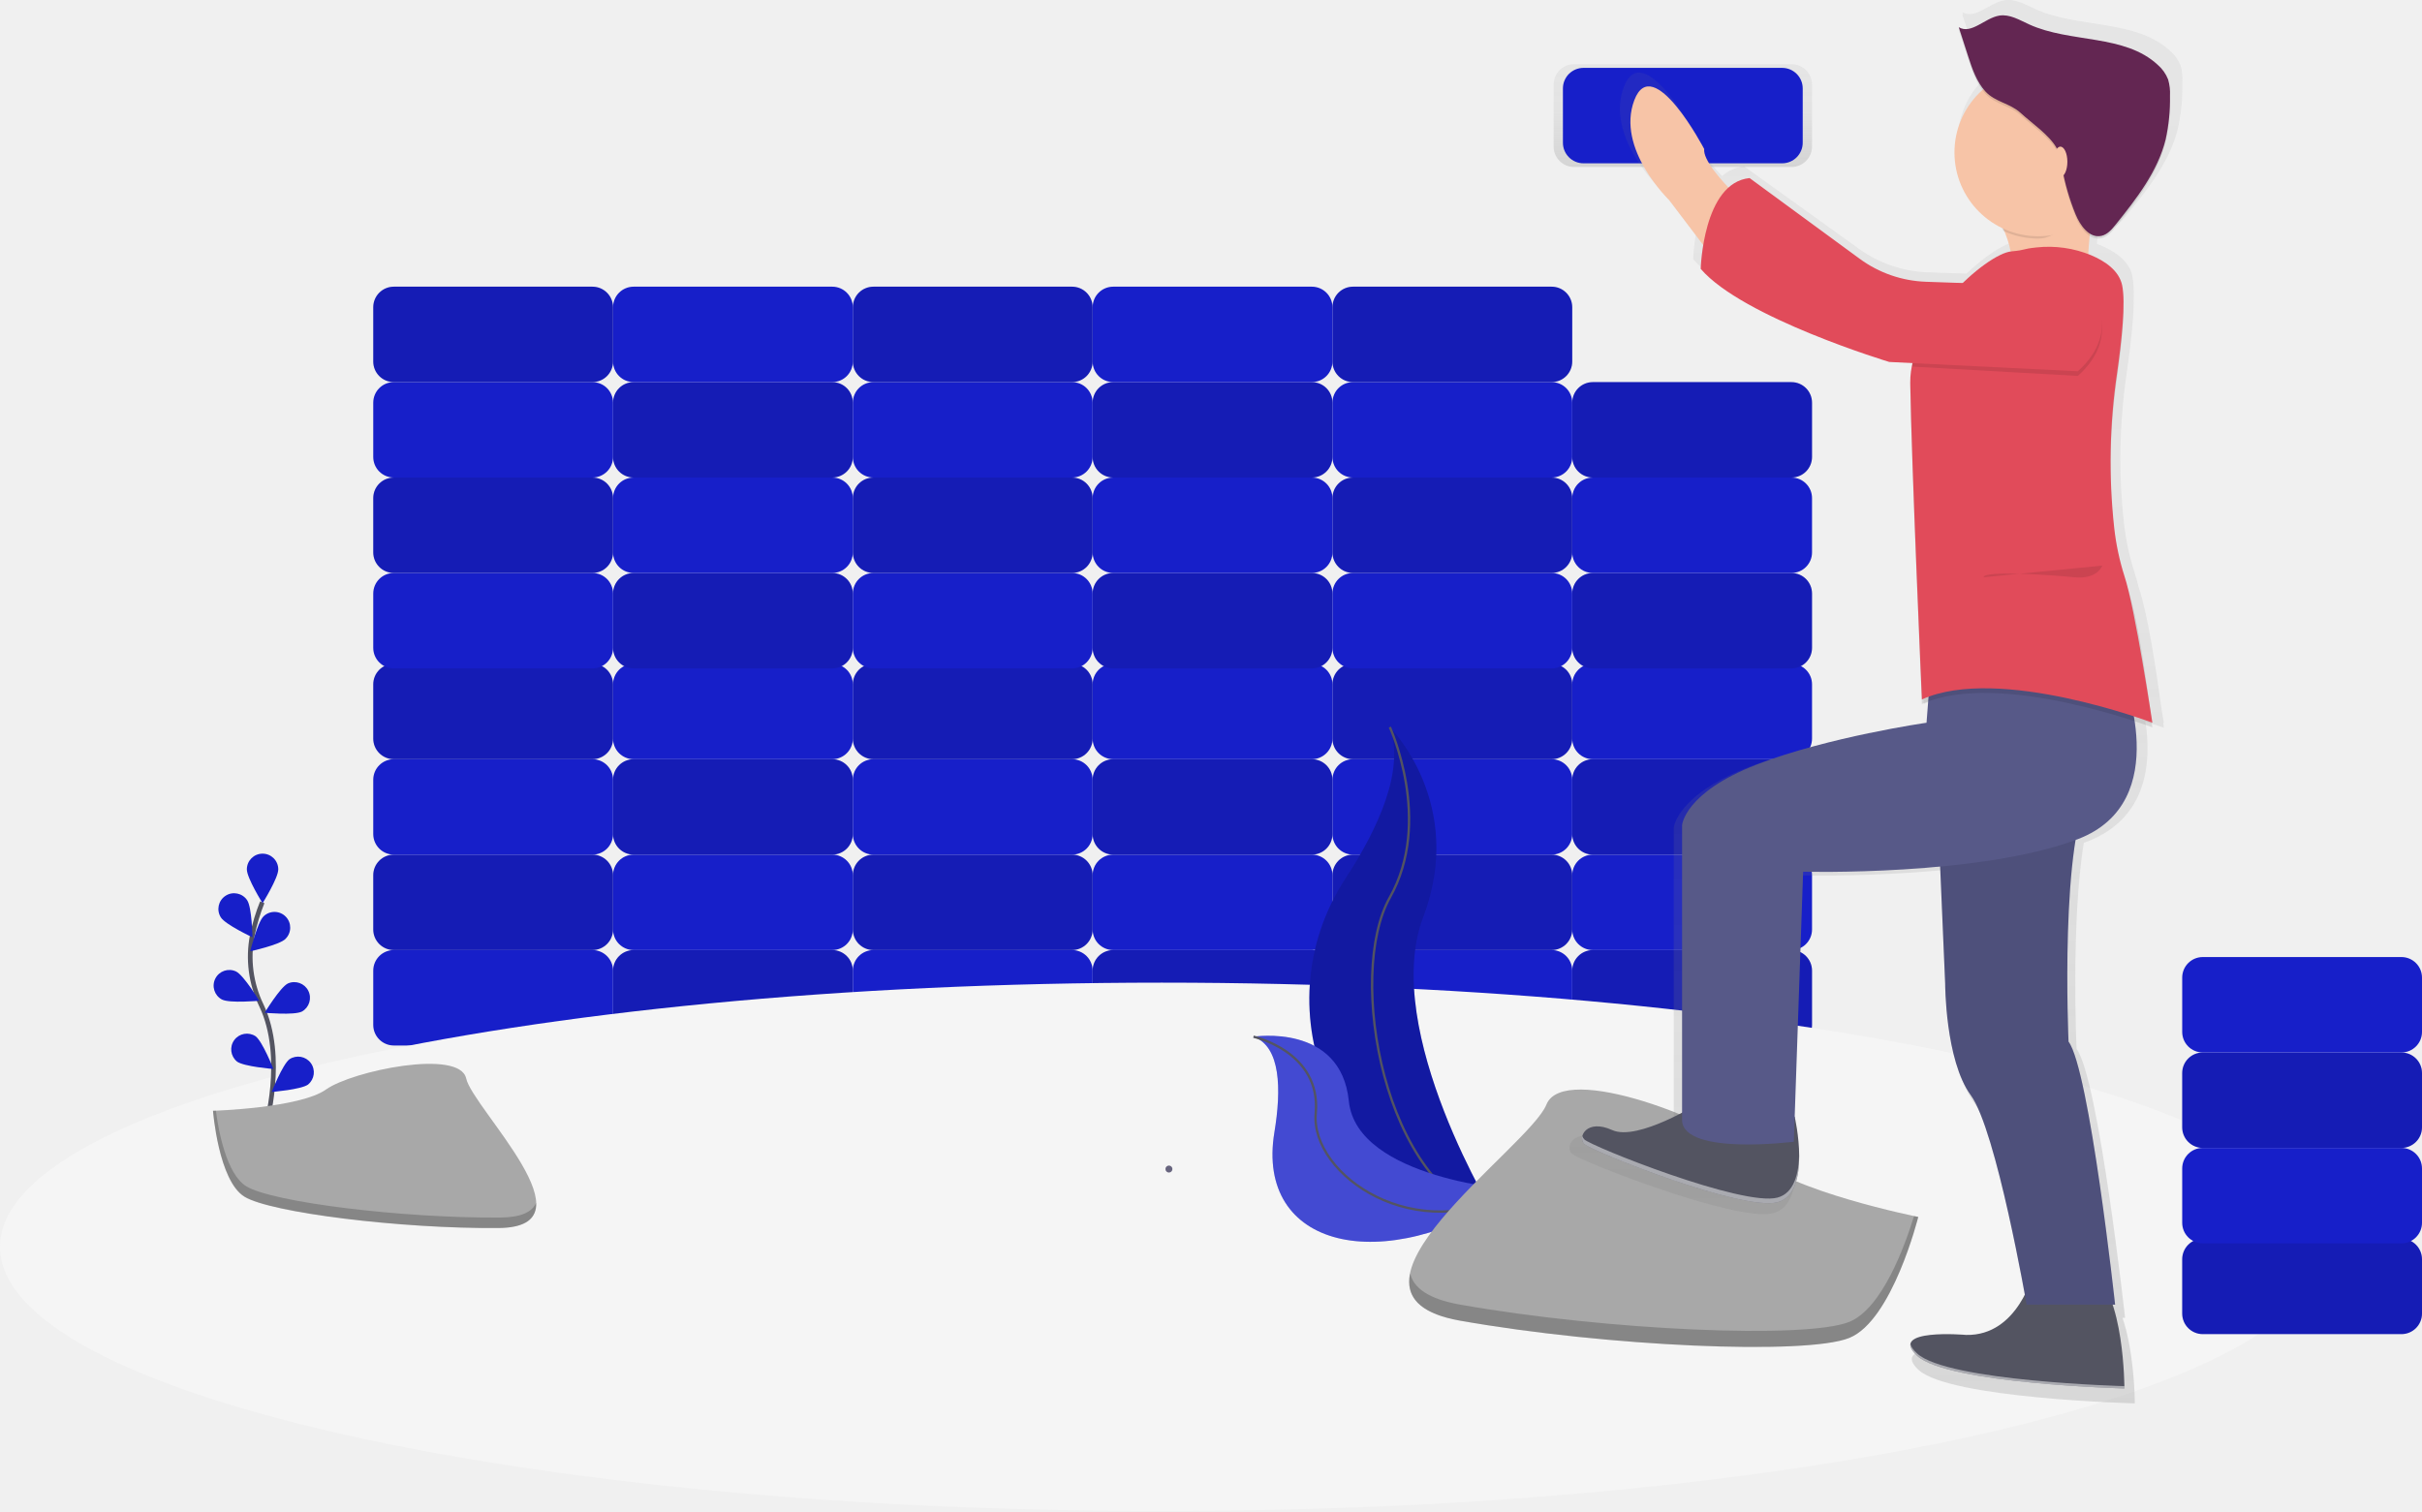
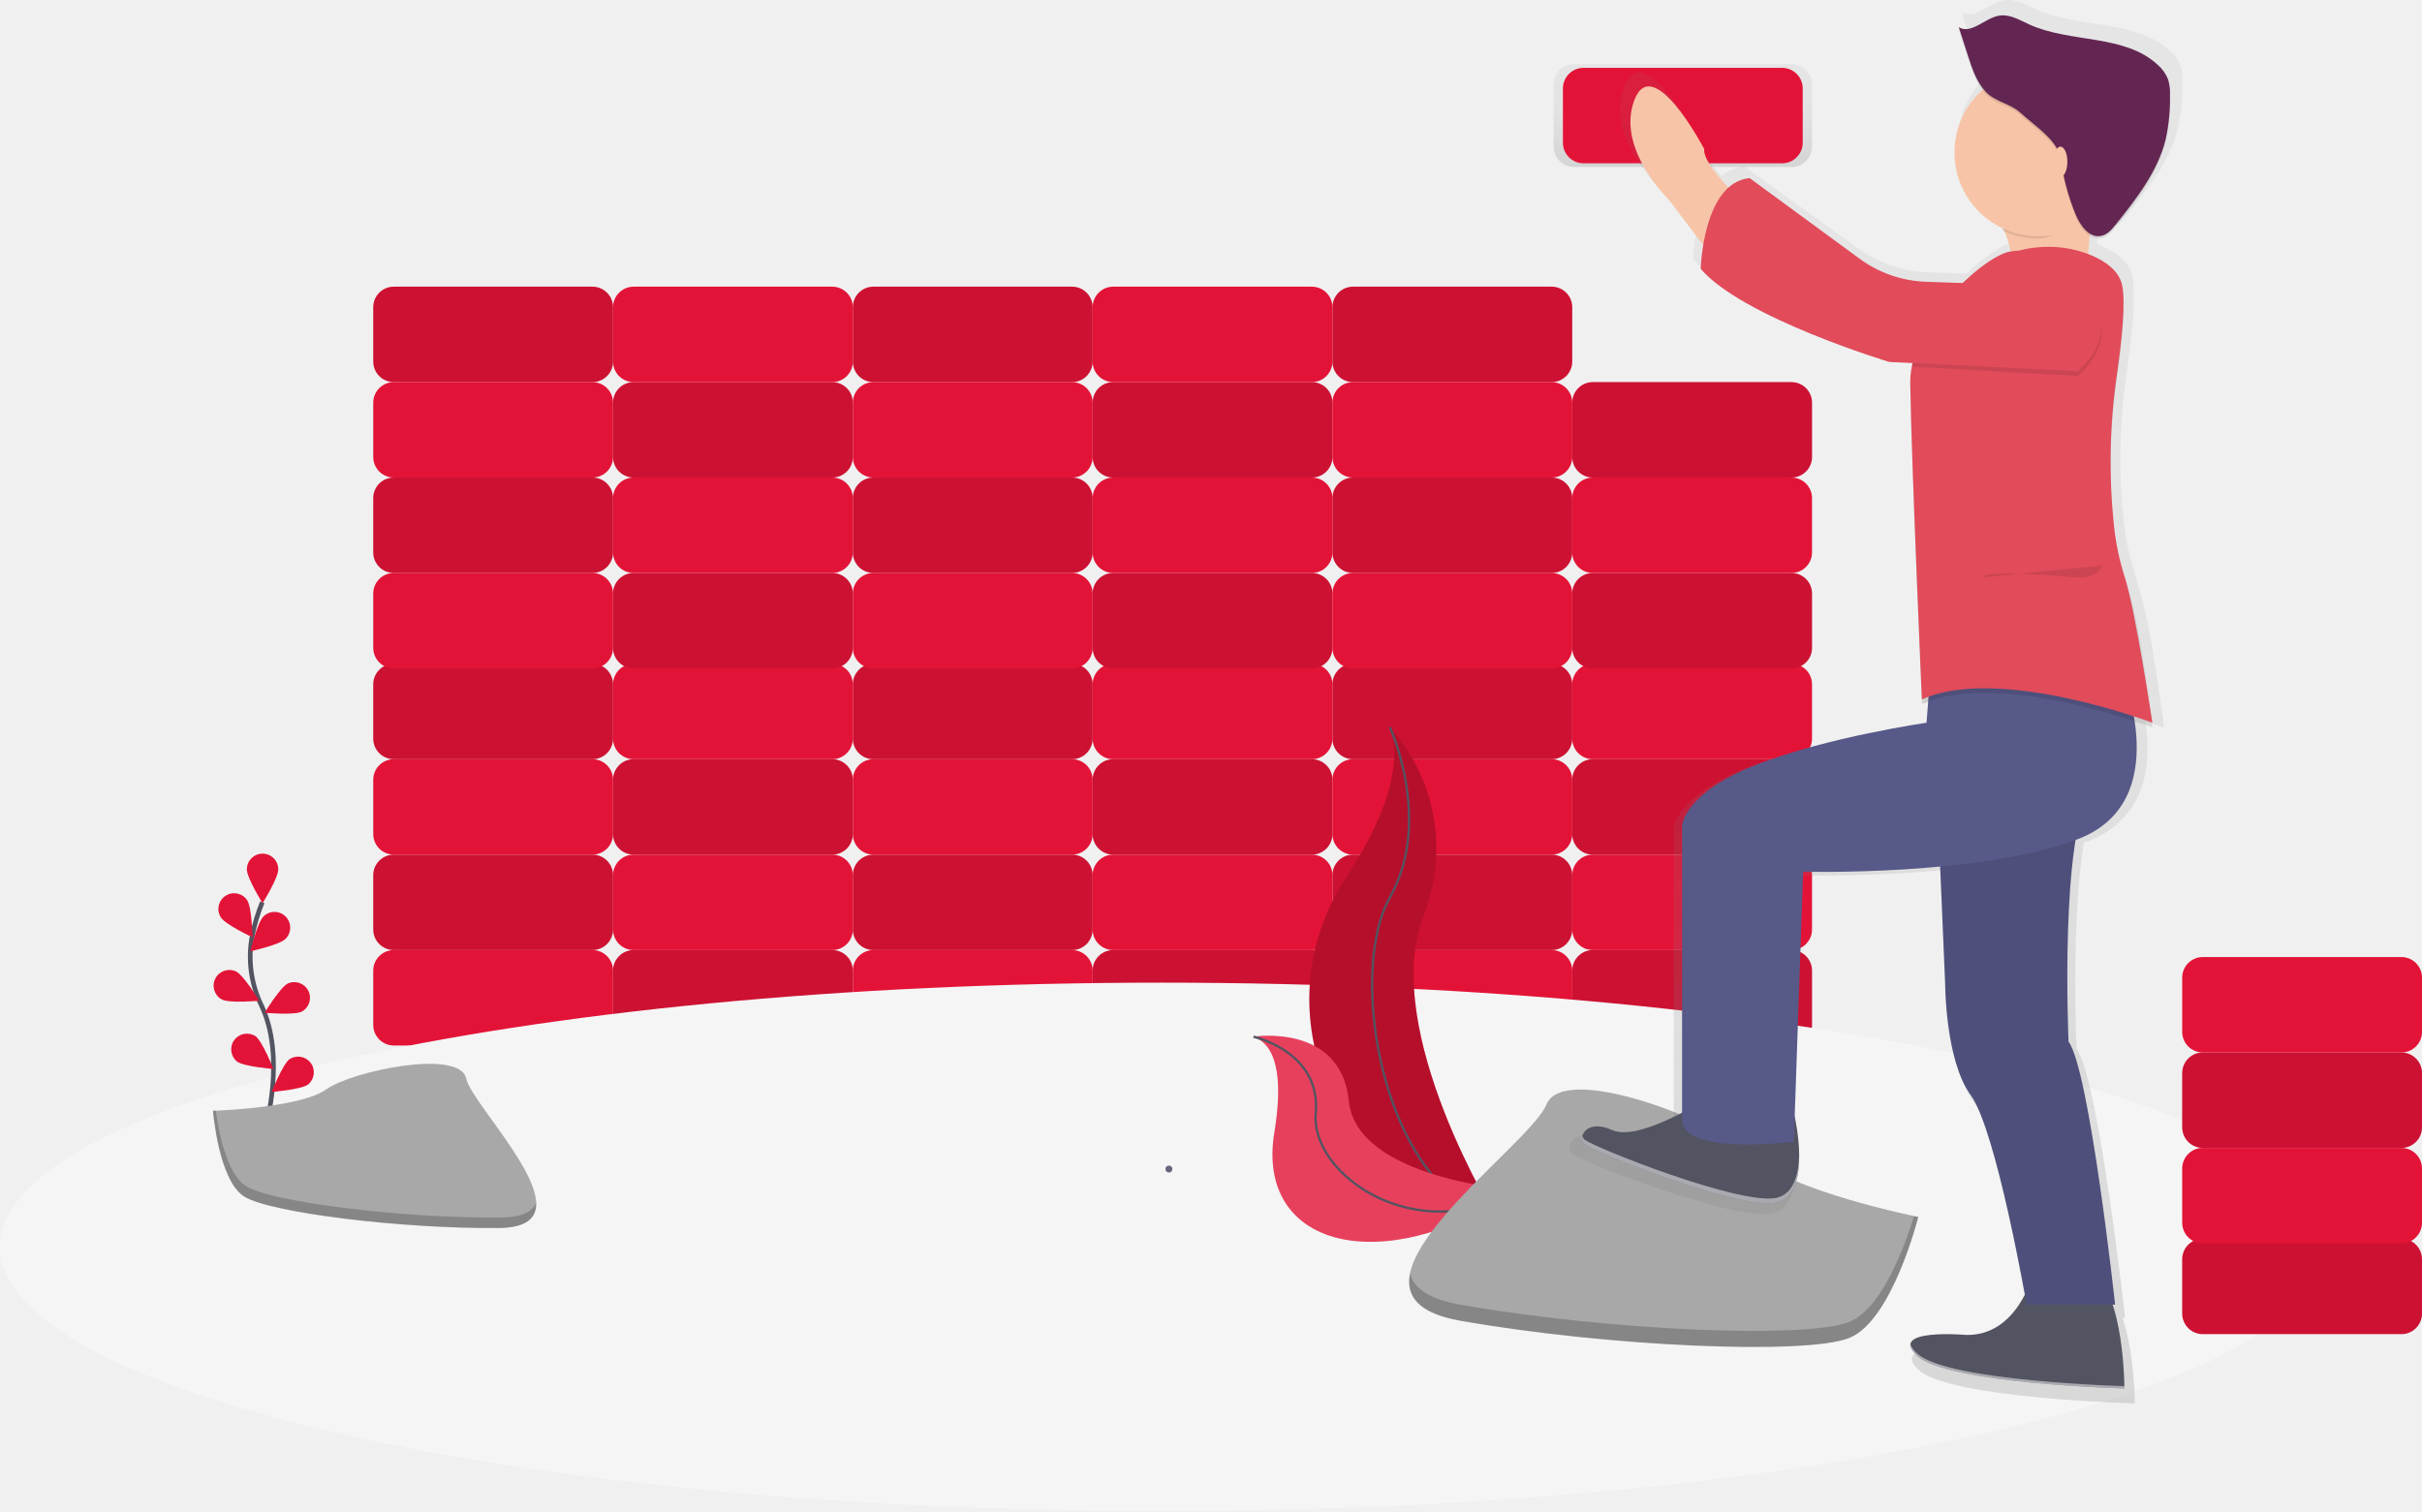
<svg xmlns="http://www.w3.org/2000/svg" xmlns:xlink="http://www.w3.org/1999/xlink" id="55370fff-d7e2-4a7c-8080-55f1e259b78c" data-name="Layer 1" width="1040.32" height="649.16" viewBox="0 0 1040.32 649.16">
  <defs>
    <linearGradient id="e2bf1f7d-47c1-4d5e-a8e7-eb090eb66cd5" x1="722.82" y1="71.75" x2="722.82" y2="27.57" gradientUnits="userSpaceOnUse">
      <stop offset="0" stop-color="gray" stop-opacity="0.25" />
      <stop offset="0.54" stop-color="gray" stop-opacity="0.12" />
      <stop offset="1" stop-color="gray" stop-opacity="0.1" />
    </linearGradient>
    <linearGradient id="a3595478-8223-4729-894e-2a36a16c8458" x1="885.66" y1="728.42" x2="885.66" y2="125.42" xlink:href="#e2bf1f7d-47c1-4d5e-a8e7-eb090eb66cd5" />
  </defs>
-   <rect x="160.32" y="408.16" width="103" height="41" rx="8.84" ry="8.84" fill="#171fc9" />
-   <rect x="263.32" y="408.16" width="103" height="41" rx="8.84" ry="8.84" fill="#171fc9" />
+   <rect x="160.32" y="408.16" width="103" height="41" rx="8.84" ry="8.84" fill="#E31337" />
+   <rect x="263.32" y="408.16" width="103" height="41" rx="8.84" ry="8.84" fill="#E31337" />
  <rect x="263.32" y="408.16" width="103" height="41" rx="8.84" ry="8.84" opacity="0.1" />
-   <rect x="366.32" y="408.16" width="103" height="41" rx="8.84" ry="8.84" fill="#171fc9" />
-   <rect x="469.32" y="408.16" width="103" height="41" rx="8.84" ry="8.84" fill="#171fc9" />
+   <rect x="366.32" y="408.16" width="103" height="41" rx="8.84" ry="8.84" fill="#E31337" />
+   <rect x="469.32" y="408.16" width="103" height="41" rx="8.84" ry="8.84" fill="#E31337" />
  <rect x="469.32" y="408.16" width="103" height="41" rx="8.84" ry="8.84" opacity="0.1" />
-   <rect x="572.32" y="408.16" width="103" height="41" rx="8.84" ry="8.84" fill="#171fc9" />
-   <rect x="675.32" y="408.16" width="103" height="41" rx="8.84" ry="8.84" fill="#171fc9" />
+   <rect x="572.32" y="408.16" width="103" height="41" rx="8.84" ry="8.84" fill="#E31337" />
+   <rect x="675.32" y="408.16" width="103" height="41" rx="8.84" ry="8.84" fill="#E31337" />
  <rect x="675.32" y="408.16" width="103" height="41" rx="8.84" ry="8.84" opacity="0.1" />
-   <rect x="755.16" y="492.58" width="103" height="41" rx="8.84" ry="8.84" transform="translate(1533.48 900.74) rotate(-180)" fill="#171fc9" />
-   <rect x="652.16" y="492.58" width="103" height="41" rx="8.84" ry="8.84" transform="translate(1327.48 900.74) rotate(-180)" fill="#171fc9" />
+   <rect x="755.16" y="492.58" width="103" height="41" rx="8.84" ry="8.84" transform="translate(1533.48 900.74) rotate(-180)" fill="#E31337" />
+   <rect x="652.16" y="492.58" width="103" height="41" rx="8.84" ry="8.84" transform="translate(1327.48 900.74) rotate(-180)" fill="#E31337" />
  <rect x="652.16" y="492.58" width="103" height="41" rx="8.84" ry="8.84" transform="translate(1327.48 900.74) rotate(-180)" opacity="0.1" />
-   <rect x="549.16" y="492.58" width="103" height="41" rx="8.84" ry="8.84" transform="translate(1121.48 900.74) rotate(-180)" fill="#171fc9" />
-   <rect x="446.16" y="492.58" width="103" height="41" rx="8.84" ry="8.84" transform="translate(915.48 900.74) rotate(-180)" fill="#171fc9" />
+   <rect x="549.16" y="492.58" width="103" height="41" rx="8.84" ry="8.84" transform="translate(1121.48 900.74) rotate(-180)" fill="#E31337" />
+   <rect x="446.16" y="492.58" width="103" height="41" rx="8.84" ry="8.84" transform="translate(915.48 900.74) rotate(-180)" fill="#E31337" />
  <rect x="446.16" y="492.58" width="103" height="41" rx="8.84" ry="8.84" transform="translate(915.48 900.74) rotate(-180)" opacity="0.1" />
-   <rect x="343.16" y="492.58" width="103" height="41" rx="8.84" ry="8.84" transform="translate(709.48 900.74) rotate(-180)" fill="#171fc9" />
-   <rect x="240.16" y="492.58" width="103" height="41" rx="8.84" ry="8.84" transform="translate(503.48 900.74) rotate(-180)" fill="#171fc9" />
+   <rect x="343.16" y="492.58" width="103" height="41" rx="8.84" ry="8.84" transform="translate(709.48 900.74) rotate(-180)" fill="#E31337" />
+   <rect x="240.16" y="492.58" width="103" height="41" rx="8.84" ry="8.84" transform="translate(503.48 900.74) rotate(-180)" fill="#E31337" />
  <rect x="240.16" y="492.58" width="103" height="41" rx="8.84" ry="8.84" transform="translate(503.48 900.74) rotate(-180)" opacity="0.1" />
-   <rect x="160.32" y="326.16" width="103" height="41" rx="8.84" ry="8.84" fill="#171fc9" />
-   <rect x="263.32" y="326.16" width="103" height="41" rx="8.84" ry="8.84" fill="#171fc9" />
+   <rect x="160.32" y="326.16" width="103" height="41" rx="8.84" ry="8.84" fill="#E31337" />
+   <rect x="263.32" y="326.16" width="103" height="41" rx="8.84" ry="8.84" fill="#E31337" />
  <rect x="263.32" y="326.16" width="103" height="41" rx="8.84" ry="8.84" opacity="0.1" />
-   <rect x="366.32" y="326.16" width="103" height="41" rx="8.84" ry="8.84" fill="#171fc9" />
-   <rect x="469.32" y="326.16" width="103" height="41" rx="8.84" ry="8.84" fill="#171fc9" />
+   <rect x="366.32" y="326.16" width="103" height="41" rx="8.84" ry="8.84" fill="#E31337" />
+   <rect x="469.32" y="326.16" width="103" height="41" rx="8.84" ry="8.84" fill="#E31337" />
  <rect x="469.32" y="326.16" width="103" height="41" rx="8.84" ry="8.84" opacity="0.1" />
-   <rect x="572.32" y="326.16" width="103" height="41" rx="8.84" ry="8.84" fill="#171fc9" />
-   <rect x="675.32" y="326.16" width="103" height="41" rx="8.84" ry="8.84" fill="#171fc9" />
+   <rect x="572.32" y="326.16" width="103" height="41" rx="8.84" ry="8.84" fill="#E31337" />
+   <rect x="675.32" y="326.16" width="103" height="41" rx="8.84" ry="8.84" fill="#E31337" />
  <rect x="675.32" y="326.16" width="103" height="41" rx="8.84" ry="8.84" opacity="0.1" />
-   <rect x="755.16" y="410.58" width="103" height="41" rx="8.84" ry="8.84" transform="translate(1533.48 736.74) rotate(-180)" fill="#171fc9" />
-   <rect x="652.16" y="410.58" width="103" height="41" rx="8.84" ry="8.84" transform="translate(1327.48 736.74) rotate(-180)" fill="#171fc9" />
+   <rect x="755.16" y="410.58" width="103" height="41" rx="8.84" ry="8.84" transform="translate(1533.48 736.74) rotate(-180)" fill="#E31337" />
+   <rect x="652.16" y="410.58" width="103" height="41" rx="8.84" ry="8.84" transform="translate(1327.48 736.74) rotate(-180)" fill="#E31337" />
  <rect x="652.16" y="410.58" width="103" height="41" rx="8.84" ry="8.84" transform="translate(1327.48 736.74) rotate(-180)" opacity="0.1" />
-   <rect x="549.16" y="410.58" width="103" height="41" rx="8.84" ry="8.84" transform="translate(1121.48 736.74) rotate(-180)" fill="#171fc9" />
-   <rect x="446.16" y="410.58" width="103" height="41" rx="8.84" ry="8.84" transform="translate(915.48 736.74) rotate(-180)" fill="#171fc9" />
+   <rect x="549.16" y="410.58" width="103" height="41" rx="8.84" ry="8.84" transform="translate(1121.48 736.74) rotate(-180)" fill="#E31337" />
+   <rect x="446.16" y="410.58" width="103" height="41" rx="8.84" ry="8.84" transform="translate(915.48 736.74) rotate(-180)" fill="#E31337" />
  <rect x="446.16" y="410.58" width="103" height="41" rx="8.84" ry="8.84" transform="translate(915.48 736.74) rotate(-180)" opacity="0.1" />
-   <rect x="343.16" y="410.58" width="103" height="41" rx="8.84" ry="8.84" transform="translate(709.48 736.74) rotate(-180)" fill="#171fc9" />
-   <rect x="240.16" y="410.58" width="103" height="41" rx="8.84" ry="8.84" transform="translate(503.48 736.74) rotate(-180)" fill="#171fc9" />
+   <rect x="343.16" y="410.58" width="103" height="41" rx="8.84" ry="8.84" transform="translate(709.48 736.74) rotate(-180)" fill="#E31337" />
+   <rect x="240.16" y="410.58" width="103" height="41" rx="8.84" ry="8.84" transform="translate(503.48 736.74) rotate(-180)" fill="#E31337" />
  <rect x="240.16" y="410.58" width="103" height="41" rx="8.84" ry="8.84" transform="translate(503.48 736.74) rotate(-180)" opacity="0.1" />
-   <rect x="160.32" y="246.16" width="103" height="41" rx="8.84" ry="8.84" fill="#171fc9" />
-   <rect x="263.32" y="246.16" width="103" height="41" rx="8.84" ry="8.84" fill="#171fc9" />
+   <rect x="160.32" y="246.16" width="103" height="41" rx="8.84" ry="8.84" fill="#E31337" />
+   <rect x="263.32" y="246.16" width="103" height="41" rx="8.84" ry="8.84" fill="#E31337" />
  <rect x="263.32" y="246.16" width="103" height="41" rx="8.84" ry="8.84" opacity="0.1" />
-   <rect x="366.32" y="246.16" width="103" height="41" rx="8.84" ry="8.84" fill="#171fc9" />
-   <rect x="469.32" y="246.16" width="103" height="41" rx="8.84" ry="8.84" fill="#171fc9" />
+   <rect x="366.32" y="246.16" width="103" height="41" rx="8.84" ry="8.84" fill="#E31337" />
+   <rect x="469.32" y="246.16" width="103" height="41" rx="8.84" ry="8.84" fill="#E31337" />
  <rect x="469.32" y="246.16" width="103" height="41" rx="8.84" ry="8.84" opacity="0.1" />
-   <rect x="572.32" y="246.16" width="103" height="41" rx="8.84" ry="8.84" fill="#171fc9" />
-   <rect x="675.32" y="246.16" width="103" height="41" rx="8.84" ry="8.84" fill="#171fc9" />
+   <rect x="572.32" y="246.16" width="103" height="41" rx="8.84" ry="8.84" fill="#E31337" />
+   <rect x="675.32" y="246.16" width="103" height="41" rx="8.84" ry="8.84" fill="#E31337" />
  <rect x="675.32" y="246.16" width="103" height="41" rx="8.84" ry="8.84" opacity="0.1" />
-   <rect x="755.16" y="330.58" width="103" height="41" rx="8.84" ry="8.84" transform="translate(1533.48 576.74) rotate(-180)" fill="#171fc9" />
-   <rect x="652.16" y="330.58" width="103" height="41" rx="8.84" ry="8.84" transform="translate(1327.48 576.74) rotate(-180)" fill="#171fc9" />
+   <rect x="755.16" y="330.58" width="103" height="41" rx="8.84" ry="8.84" transform="translate(1533.48 576.74) rotate(-180)" fill="#E31337" />
+   <rect x="652.16" y="330.58" width="103" height="41" rx="8.84" ry="8.84" transform="translate(1327.48 576.74) rotate(-180)" fill="#E31337" />
  <rect x="652.16" y="330.58" width="103" height="41" rx="8.84" ry="8.84" transform="translate(1327.48 576.74) rotate(-180)" opacity="0.1" />
-   <rect x="549.16" y="330.58" width="103" height="41" rx="8.84" ry="8.84" transform="translate(1121.48 576.74) rotate(-180)" fill="#171fc9" />
-   <rect x="446.16" y="330.58" width="103" height="41" rx="8.84" ry="8.84" transform="translate(915.48 576.74) rotate(-180)" fill="#171fc9" />
+   <rect x="549.16" y="330.58" width="103" height="41" rx="8.84" ry="8.84" transform="translate(1121.48 576.74) rotate(-180)" fill="#E31337" />
+   <rect x="446.16" y="330.58" width="103" height="41" rx="8.84" ry="8.84" transform="translate(915.48 576.74) rotate(-180)" fill="#E31337" />
  <rect x="446.16" y="330.58" width="103" height="41" rx="8.84" ry="8.84" transform="translate(915.48 576.74) rotate(-180)" opacity="0.1" />
-   <rect x="343.16" y="330.58" width="103" height="41" rx="8.84" ry="8.84" transform="translate(709.48 576.74) rotate(-180)" fill="#171fc9" />
-   <rect x="240.16" y="330.58" width="103" height="41" rx="8.84" ry="8.84" transform="translate(503.48 576.74) rotate(-180)" fill="#171fc9" />
+   <rect x="343.16" y="330.58" width="103" height="41" rx="8.84" ry="8.84" transform="translate(709.48 576.74) rotate(-180)" fill="#E31337" />
+   <rect x="240.16" y="330.58" width="103" height="41" rx="8.84" ry="8.84" transform="translate(503.48 576.74) rotate(-180)" fill="#E31337" />
  <rect x="240.16" y="330.58" width="103" height="41" rx="8.84" ry="8.84" transform="translate(503.48 576.74) rotate(-180)" opacity="0.1" />
-   <rect x="160.32" y="164.16" width="103" height="41" rx="8.84" ry="8.84" fill="#171fc9" />
-   <rect x="263.32" y="164.16" width="103" height="41" rx="8.84" ry="8.84" fill="#171fc9" />
+   <rect x="160.32" y="164.16" width="103" height="41" rx="8.84" ry="8.84" fill="#E31337" />
+   <rect x="263.32" y="164.16" width="103" height="41" rx="8.84" ry="8.84" fill="#E31337" />
  <rect x="263.32" y="164.16" width="103" height="41" rx="8.84" ry="8.84" opacity="0.1" />
-   <rect x="366.32" y="164.16" width="103" height="41" rx="8.84" ry="8.84" fill="#171fc9" />
-   <rect x="469.32" y="164.16" width="103" height="41" rx="8.84" ry="8.84" fill="#171fc9" />
+   <rect x="366.32" y="164.16" width="103" height="41" rx="8.84" ry="8.84" fill="#E31337" />
+   <rect x="469.32" y="164.16" width="103" height="41" rx="8.84" ry="8.84" fill="#E31337" />
  <rect x="469.32" y="164.16" width="103" height="41" rx="8.84" ry="8.84" opacity="0.1" />
-   <rect x="572.32" y="164.16" width="103" height="41" rx="8.84" ry="8.84" fill="#171fc9" />
-   <rect x="675.32" y="164.16" width="103" height="41" rx="8.84" ry="8.84" fill="#171fc9" />
+   <rect x="572.32" y="164.16" width="103" height="41" rx="8.84" ry="8.84" fill="#E31337" />
+   <rect x="675.32" y="164.16" width="103" height="41" rx="8.84" ry="8.84" fill="#E31337" />
  <rect x="675.32" y="164.16" width="103" height="41" rx="8.84" ry="8.84" opacity="0.1" />
  <rect x="667.32" y="27.57" width="111" height="44.18" rx="8.84" ry="8.84" fill="url(#e2bf1f7d-47c1-4d5e-a8e7-eb090eb66cd5)" />
-   <rect x="751.16" y="154.58" width="103" height="41" rx="8.84" ry="8.84" transform="translate(1525.48 224.74) rotate(-180)" fill="#171fc9" />
-   <rect x="652.16" y="248.58" width="103" height="41" rx="8.84" ry="8.84" transform="translate(1327.48 412.74) rotate(-180)" fill="#171fc9" />
+   <rect x="751.16" y="154.58" width="103" height="41" rx="8.84" ry="8.84" transform="translate(1525.48 224.74) rotate(-180)" fill="#E31337" />
+   <rect x="652.16" y="248.58" width="103" height="41" rx="8.84" ry="8.84" transform="translate(1327.48 412.74) rotate(-180)" fill="#E31337" />
  <rect x="652.16" y="248.58" width="103" height="41" rx="8.84" ry="8.84" transform="translate(1327.48 412.74) rotate(-180)" opacity="0.1" />
-   <rect x="549.16" y="248.58" width="103" height="41" rx="8.84" ry="8.84" transform="translate(1121.48 412.74) rotate(-180)" fill="#171fc9" />
-   <rect x="446.16" y="248.58" width="103" height="41" rx="8.84" ry="8.84" transform="translate(915.48 412.74) rotate(-180)" fill="#171fc9" />
+   <rect x="549.16" y="248.58" width="103" height="41" rx="8.84" ry="8.84" transform="translate(1121.48 412.74) rotate(-180)" fill="#E31337" />
+   <rect x="446.16" y="248.58" width="103" height="41" rx="8.84" ry="8.84" transform="translate(915.48 412.74) rotate(-180)" fill="#E31337" />
  <rect x="446.16" y="248.58" width="103" height="41" rx="8.84" ry="8.84" transform="translate(915.48 412.74) rotate(-180)" opacity="0.1" />
-   <rect x="343.16" y="248.58" width="103" height="41" rx="8.84" ry="8.84" transform="translate(709.48 412.74) rotate(-180)" fill="#171fc9" />
-   <rect x="240.16" y="248.58" width="103" height="41" rx="8.84" ry="8.84" transform="translate(503.48 412.74) rotate(-180)" fill="#171fc9" />
+   <rect x="343.16" y="248.58" width="103" height="41" rx="8.84" ry="8.84" transform="translate(709.48 412.74) rotate(-180)" fill="#E31337" />
+   <rect x="240.16" y="248.58" width="103" height="41" rx="8.84" ry="8.84" transform="translate(503.48 412.74) rotate(-180)" fill="#E31337" />
  <rect x="240.16" y="248.58" width="103" height="41" rx="8.84" ry="8.84" transform="translate(503.48 412.74) rotate(-180)" opacity="0.1" />
  <ellipse cx="499" cy="535.66" rx="499" ry="113.5" fill="#f5f5f5" />
  <path d="M193.79,610.14s9-30.41-1.68-52.8a48,48,0,0,1-3.89-30.14,80.79,80.79,0,0,1,4.27-14.15" transform="translate(-79.84 -125.42)" fill="none" stroke="#535461" stroke-miterlimit="10" stroke-width="2" />
-   <path d="M185.87,498.91c0,3.73,6.75,14.54,6.75,14.54s6.75-10.81,6.75-14.54a6.75,6.75,0,0,0-13.5,0Z" transform="translate(-79.84 -125.42)" fill="#171fc9" />
-   <path d="M174.71,519.56c2,3.13,13.57,8.53,13.57,8.53s-.21-12.74-2.24-15.87a6.75,6.75,0,0,0-11.33,7.34Z" transform="translate(-79.84 -125.42)" fill="#171fc9" />
-   <path d="M175.2,554.84c3.33,1.68,16,.52,16,.52s-6.61-10.89-9.94-12.57a6.75,6.75,0,0,0-6.08,12.05Z" transform="translate(-79.84 -125.42)" fill="#171fc9" />
-   <path d="M181.58,581.45c3,2.22,15.7,3.22,15.7,3.22s-4.68-11.85-7.67-14.07a6.75,6.75,0,0,0-8,10.85Z" transform="translate(-79.84 -125.42)" fill="#171fc9" />
-   <path d="M202.45,528.81c-2.67,2.6-15.13,5.29-15.13,5.29s3.05-12.37,5.72-15a6.75,6.75,0,1,1,9.41,9.68Z" transform="translate(-79.84 -125.42)" fill="#171fc9" />
-   <path d="M209.52,560c-3.33,1.68-16,.52-16,.52s6.61-10.89,9.94-12.57A6.75,6.75,0,0,1,209.52,560Z" transform="translate(-79.84 -125.42)" fill="#171fc9" />
-   <path d="M212.22,591.32c-3,2.22-15.7,3.22-15.7,3.22s4.68-11.85,7.67-14.07a6.75,6.75,0,0,1,8,10.85Z" transform="translate(-79.84 -125.42)" fill="#171fc9" />
-   <path d="M676.82,437.8s32.89,32.89,14.32,81.69,31.83,130,31.83,130-.54-.08-1.54-.26C653.88,637.26,620.32,560,657.88,502.62,671.84,481.28,683.31,456.26,676.82,437.8Z" transform="translate(-79.84 -125.42)" fill="#171fc9" />
+   <path d="M185.87,498.91c0,3.73,6.75,14.54,6.75,14.54s6.75-10.81,6.75-14.54a6.75,6.75,0,0,0-13.5,0Z" transform="translate(-79.84 -125.42)" fill="#E31337" />
+   <path d="M174.71,519.56c2,3.13,13.57,8.53,13.57,8.53s-.21-12.74-2.24-15.87a6.75,6.75,0,0,0-11.33,7.34Z" transform="translate(-79.84 -125.42)" fill="#E31337" />
+   <path d="M175.2,554.84c3.33,1.68,16,.52,16,.52s-6.61-10.89-9.94-12.57a6.75,6.75,0,0,0-6.08,12.05Z" transform="translate(-79.84 -125.42)" fill="#E31337" />
+   <path d="M181.58,581.45c3,2.22,15.7,3.22,15.7,3.22s-4.68-11.85-7.67-14.07a6.75,6.75,0,0,0-8,10.85Z" transform="translate(-79.84 -125.42)" fill="#E31337" />
+   <path d="M202.45,528.81c-2.67,2.6-15.13,5.29-15.13,5.29s3.05-12.37,5.72-15a6.75,6.75,0,1,1,9.41,9.68Z" transform="translate(-79.84 -125.42)" fill="#E31337" />
+   <path d="M209.52,560c-3.33,1.68-16,.52-16,.52s6.61-10.89,9.94-12.57A6.75,6.75,0,0,1,209.52,560Z" transform="translate(-79.84 -125.42)" fill="#E31337" />
+   <path d="M212.22,591.32c-3,2.22-15.7,3.22-15.7,3.22s4.68-11.85,7.67-14.07a6.75,6.75,0,0,1,8,10.85Z" transform="translate(-79.84 -125.42)" fill="#E31337" />
+   <path d="M676.82,437.8s32.89,32.89,14.32,81.69,31.83,130,31.83,130-.54-.08-1.54-.26C653.88,637.26,620.32,560,657.88,502.62,671.84,481.28,683.31,456.26,676.82,437.8Z" transform="translate(-79.84 -125.42)" fill="#E31337" />
  <path d="M676.82,437.8s32.89,32.89,14.32,81.69,31.83,130,31.83,130-.54-.08-1.54-.26C653.88,637.26,620.32,560,657.88,502.62,671.84,481.28,683.31,456.26,676.82,437.8Z" transform="translate(-79.84 -125.42)" opacity="0.2" />
  <path d="M676.82,437.8s18.57,40.31,0,73.2S673.64,636.18,723,649.44" transform="translate(-79.84 -125.42)" fill="none" stroke="#535461" stroke-miterlimit="10" />
-   <path d="M618.25,570.81s37.53-6,40.95,27.66,72.16,38.29,72.16,38.29l-1.29.86c-56.76,37.26-111,23.73-102.84-25.74C630.27,593.49,630,575,618.25,570.81Z" transform="translate(-79.84 -125.42)" fill="#171fc9" />
+   <path d="M618.25,570.81s37.53-6,40.95,27.66,72.16,38.29,72.16,38.29l-1.29.86c-56.76,37.26-111,23.73-102.84-25.74C630.27,593.49,630,575,618.25,570.81Z" transform="translate(-79.84 -125.42)" fill="#E31337" />
  <path d="M618.25,570.81s37.53-6,40.95,27.66,72.16,38.29,72.16,38.29l-1.29.86c-56.76,37.26-111,23.73-102.84-25.74C630.27,593.49,630,575,618.25,570.81Z" transform="translate(-79.84 -125.42)" fill="#f5f5f5" opacity="0.2" />
  <path d="M618.25,570.81s29.13,6.39,26.74,32.88,43.26,58.24,86.37,33.07" transform="translate(-79.84 -125.42)" fill="none" stroke="#535461" stroke-miterlimit="10" />
  <path d="M903.77,648.23s-55.7-11.14-70.56-26-81.7-40.85-89.13-22.28S643.82,681.66,707,692.8s148.54,14.85,167.11,7.43S903.77,648.23,903.77,648.23Z" transform="translate(-79.84 -125.42)" fill="#a8a8a8" />
  <path d="M707,685.9c63.13,11.14,148.54,14.85,167.11,7.43,14.14-5.66,24-32.83,27.85-45.48l1.86.39s-11.14,44.56-29.71,52-104,3.71-167.11-7.43c-18.22-3.22-23.43-10.77-21.47-20.33C687,678.71,693.39,683.5,707,685.9Z" transform="translate(-79.84 -125.42)" opacity="0.2" />
  <path d="M1016.47,153.59a16.36,16.36,0,0,0-4.61-6.39c-14.95-13.62-39.12-9.49-57.68-17.82-4.28-1.92-8.66-4.58-13.3-3.85-6.48,1-12.51,8.4-18.16,5.12l.4,1.23-.4-.21,4.16,12.66c1.6,4.86,3.28,9.86,6.38,13.91a36.42,36.42,0,0,0,8.81,60.58c.2.42.39.85.58,1.28l.53.22a42.52,42.52,0,0,1,2.74,8.82c-4.81.67-13.2,6-21.44,13.84L908,242.43a53.94,53.94,0,0,1-29.64-10.08L829,196.9a16.51,16.51,0,0,0-9.45,4.18c-6.12-6.38-11.32-13-10.88-17,0,0-22.94-42.93-31.28-21.47s15.64,44,15.64,44l15.21,19.71a82.91,82.91,0,0,0-1.14,10.45c18.77,21.47,84.45,40.89,84.45,40.89l10.24.5.06.5a34.87,34.87,0,0,0-.92,8.2c0,.4,0,.81,0,1.23s0,.55,0,.82c.52,34.24,5.21,139,5.21,139,.91-.41,1.86-.78,2.82-1.13l-.73,9.31s-43.79,6.13-76.11,18.4-33.36,26.58-33.36,26.58V607.33c-9.23,4.74-23.8,11-31.28,7.63-8.12-3.62-12.57-.58-13.38,2.59h0a4,4,0,0,0,0,1.91v0a3.42,3.42,0,0,0,.31.81l0,.06a3.25,3.25,0,0,0,.55.72c3.13,3.07,70.9,29.64,86.54,25.55a10.81,10.81,0,0,0,1.42-.48c.15-.06.28-.14.43-.21s.58-.27.85-.43.31-.21.46-.31.47-.31.69-.48.29-.26.43-.39.41-.35.59-.55.26-.3.39-.45.36-.4.52-.62.22-.33.34-.49.32-.46.46-.7.19-.34.28-.52.28-.51.41-.78.16-.35.23-.53.25-.57.36-.86.12-.35.19-.53.22-.63.31-1c0-.17.09-.34.14-.51.09-.35.19-.69.27-1,0-.16.07-.32.1-.48.08-.38.16-.76.22-1.14,0-.14,0-.29.07-.43.07-.41.13-.83.18-1.24l0-.36c.05-.45.1-.9.14-1.35l0-.28q.06-.73.09-1.46v-.2q0-.78,0-1.56v-.1a85.59,85.59,0,0,0-2-18.13h0L853,501.5a586.59,586.59,0,0,0,61.36-2.26l2.24,51.32s0,33.73,11.47,49.06c9.82,13.12,21.16,71.15,24.22,87.62-4.21,8-12.27,18-26.31,17.66,0,0-26.41-2.28-24.92,5h0a3.74,3.74,0,0,0,.17.56l0,0a5.16,5.16,0,0,0,.29.61l0,0c.11.19.23.38.37.58l.08.12c.15.21.32.43.51.66l0,.05c.18.21.37.42.58.63l.18.18c.24.24.48.48.76.73,13.55,12.27,92.79,14.31,92.79,14.31v-.28c0-.08,0-.18,0-.29v0c0-3.55-.52-22.17-5.26-36.19h1.1s-11.47-103.24-20.85-115.5c0,0-2.49-54.44,3.13-88.55l1-.38c26.28-9.82,28.15-34,25.44-51.76,5,1.6,7.92,2.69,7.92,2.69s-.09-.77-.26-2.14l.26.1s-.5-3.25-1.33-8.31c-1.88-13.93-5.52-38.27-9.4-49.76-.63-2.53-1.23-4.69-1.78-6.32a108.06,108.06,0,0,1-4.59-21.23,251.65,251.65,0,0,1-1.61-28.16,270.27,270.27,0,0,1,2.88-37.56c1.59-10.86,3-23.22,2.9-31.85a42.47,42.47,0,0,0-.63-9c-1.39-6.37-7.54-10.51-13.93-13.15-.41-.17-.83-.31-1.25-.47.16-2.41.36-5.15.62-8a6.87,6.87,0,0,0,5.31,1.08c2.75-.6,4.72-2.89,6.47-5,9.24-11.35,18.73-23.18,22.28-37.28a80.54,80.54,0,0,0,2-19.2q0-.53,0-1.06A20.88,20.88,0,0,0,1016.47,153.59Z" transform="translate(-79.84 -125.42)" fill="url(#a3595478-8223-4729-894e-2a36a16c8458)" />
  <path d="M932.34,208.92s14,21,11,31,33,4,33,4,1-39,8-48S932.34,208.92,932.34,208.92Z" transform="translate(-79.84 -125.42)" fill="#f7c4a7" />
  <path d="M839.84,222.42s-29-24-28-33c0,0-22-42-30-21s15,43,15,43l28,37Z" transform="translate(-79.84 -125.42)" fill="#f7c4a7" />
  <path d="M810.34,598.92s-27,17-38,12-15,3-12,6,68,29,83,25,7.37-36.76,7.37-36.76Z" transform="translate(-79.84 -125.42)" fill="#535461" />
  <path d="M953.34,671.92s-6.5,27.5-29,27c0,0-34-3-21,9s89,14,89,14,0-41-14-50S953.34,671.92,953.34,671.92Z" transform="translate(-79.84 -125.42)" fill="#535461" />
  <path d="M912.34,477.92l3,70s0,33,11,48,24,90,24,90h38s-11-101-20-113c0,0-4-89,10-109Z" transform="translate(-79.84 -125.42)" fill="#575988" />
  <path d="M912.34,477.92l3,70s0,33,11,48,24,90,24,90h38s-11-101-20-113c0,0-4-89,10-109Z" transform="translate(-79.84 -125.42)" opacity="0.1" />
  <path d="M991.34,414.92s23,55-19,71-118,14-118,14l-4,116s-47,6-48-9v-127s1-14,32-26,73-18,73-18l2-26Z" transform="translate(-79.84 -125.42)" fill="#575988" />
  <path d="M954.49,233.73a47.85,47.85,0,0,1,23.5,3.32c6.13,2.58,12,6.63,13.36,12.86,1.58,7.38-.17,23.93-2.18,37.94a261.28,261.28,0,0,0-1.22,66.29c1,9.19,2.45,17.2,4.4,20.77,6,11,12,63,12,63s-66-25-99-10c0,0-4.5-102.5-5-136-.39-25.94,32.5-55.5,43.5-56.5C950.29,234.83,948.08,234.4,954.49,233.73Z" transform="translate(-79.84 -125.42)" opacity="0.1" />
  <path d="M954.49,231.73a47.85,47.85,0,0,1,23.5,3.32c6.13,2.58,12,6.63,13.36,12.86,1.58,7.38-.17,23.93-2.18,37.94a261.28,261.28,0,0,0-1.22,66.29,107.53,107.53,0,0,0,4.4,20.77c4.5,13.5,12,63,12,63s-66-25-99-10c0,0-4.5-102.5-5-136-.39-25.94,32.5-55.5,43.5-56.5C950.29,232.83,948.08,232.4,954.49,231.73Z" transform="translate(-79.84 -125.42)" fill="#e14b5a" />
  <path d="M972.34,286.92l-71-4s-4.52-34.81,5.73-34.45l70.27,2.45S992.34,268.92,972.34,286.92Z" transform="translate(-79.84 -125.42)" opacity="0.1" />
  <path d="M972.34,284.92l-81-4s-63-19-81-40c0,0,1-37,21-39l47.31,34.69a51.08,51.08,0,0,0,28.42,9.86l70.27,2.45S992.34,266.92,972.34,284.92Z" transform="translate(-79.84 -125.42)" fill="#e14b5a" />
  <path d="M975.84,213.42c1.19-9.48,5.49-12.63,8.5-16.5,7-9-52,13-52,13a106.08,106.08,0,0,1,8,14.71,35.85,35.85,0,0,0,15,3.29C964,227.92,969.62,218.55,975.84,213.42Z" transform="translate(-79.84 -125.42)" opacity="0.1" />
  <circle cx="875.5" cy="65.5" r="36" fill="#f7c4a7" />
  <path d="M932.61,165.69c-3.83-4.19-5.68-9.77-7.42-15.18l-4-12.39c5.42,3.2,11.2-4,17.42-5,4.45-.71,8.66,1.89,12.76,3.76,17.8,8.14,41,4.1,55.32,17.43a16,16,0,0,1,4.42,6.25,20.91,20.91,0,0,1,.8,7,80.32,80.32,0,0,1-1.87,18.78c-3.4,13.79-12.5,25.37-21.37,36.47-1.68,2.11-3.57,4.35-6.21,4.94-5.15,1.15-9.13-4.41-11.12-9.29a98.9,98.9,0,0,1-5.8-20.07c-.52-2.91-.93-5.91-2.38-8.48-3.1-5.49-10.74-10.69-15.38-14.95S936.87,170.34,932.61,165.69Z" transform="translate(-79.84 -125.42)" opacity="0.1" />
  <path d="M932.61,164.69c-3.83-4.19-5.68-9.77-7.42-15.18l-4-12.39c5.42,3.2,11.2-4,17.42-5,4.45-.71,8.66,1.89,12.76,3.76,17.8,8.14,41,4.1,55.32,17.43a16,16,0,0,1,4.42,6.25,20.91,20.91,0,0,1,.8,7,80.32,80.32,0,0,1-1.87,18.78c-3.4,13.79-12.5,25.37-21.37,36.47-1.68,2.11-3.57,4.35-6.21,4.94-5.15,1.15-9.13-4.41-11.12-9.29a98.9,98.9,0,0,1-5.8-20.07c-.52-2.91-.93-5.91-2.38-8.48-3.1-5.49-10.74-10.69-15.38-14.95S936.87,169.34,932.61,164.69Z" transform="translate(-79.84 -125.42)" fill="#632652" />
  <ellipse cx="885" cy="69.5" rx="3" ry="6.5" fill="#f7c4a7" />
  <path d="M982.84,368.42s-2,6-12,5-39-3-39,0" transform="translate(-79.84 -125.42)" opacity="0.1" />
  <path d="M903.34,706.92c-1.8-1.66-2.7-3-2.91-4.17-.26,1.3.54,3,2.91,5.17,13,12,89,14,89,14s0-.35,0-1C991.85,720.91,916.3,718.88,903.34,706.92Z" transform="translate(-79.84 -125.42)" fill="#fff" opacity="0.5" />
  <path d="M843.34,639.92c-15,4-80-22-83-25a3.25,3.25,0,0,1-.83-1.46,3.6,3.6,0,0,0,.83,3.46c3,3,68,29,83,25,7.72-2.06,9.44-11.73,9.3-20.64C852.49,629.58,850.48,638,843.34,639.92Z" transform="translate(-79.84 -125.42)" fill="#fff" opacity="0.5" />
  <path d="M581.93,629.16a1.5,1.5,0,0,0,0-3,1.5,1.5,0,0,0,0,3Z" transform="translate(-79.84 -125.42)" fill="#67647e" />
  <path d="M171.33,602.63s37.32-1.15,48.56-9.16,57.4-17.57,60.19-4.73S336.17,652.62,294,653s-97.89-6.56-109.12-13.4S171.33,602.63,171.33,602.63Z" transform="translate(-79.84 -125.42)" fill="#a8a8a8" />
  <path d="M294.79,648.49c-42.13.34-97.89-6.56-109.12-13.4-8.55-5.21-12-23.89-13.09-32.51l-1.25,0s2.36,30.1,13.59,36.93S251.91,653.3,294,653c12.16-.1,16.36-4.42,16.13-10.83C308.48,646,303.84,648.42,294.79,648.49Z" transform="translate(-79.84 -125.42)" opacity="0.2" />
-   <rect x="1017.16" y="657.58" width="103" height="41" rx="8.84" ry="8.84" transform="translate(2057.48 1230.74) rotate(-180)" fill="#171fc9" />
+   <rect x="1017.16" y="657.58" width="103" height="41" rx="8.84" ry="8.84" transform="translate(2057.48 1230.74) rotate(-180)" fill="#E31337" />
  <rect x="1017.16" y="657.58" width="103" height="41" rx="8.84" ry="8.84" transform="translate(2057.48 1230.74) rotate(-180)" opacity="0.1" />
-   <rect x="937.32" y="493.16" width="103" height="41" rx="8.84" ry="8.84" fill="#171fc9" />
-   <rect x="1017.16" y="577.58" width="103" height="41" rx="8.84" ry="8.84" transform="translate(2057.48 1070.74) rotate(-180)" fill="#171fc9" />
+   <rect x="937.32" y="493.16" width="103" height="41" rx="8.84" ry="8.84" fill="#E31337" />
+   <rect x="1017.16" y="577.58" width="103" height="41" rx="8.84" ry="8.84" transform="translate(2057.48 1070.74) rotate(-180)" fill="#E31337" />
  <rect x="1017.16" y="577.58" width="103" height="41" rx="8.84" ry="8.84" transform="translate(2057.48 1070.74) rotate(-180)" opacity="0.1" />
-   <rect x="937.32" y="411.16" width="103" height="41" rx="8.84" ry="8.84" fill="#171fc9" />
+   <rect x="937.32" y="411.16" width="103" height="41" rx="8.84" ry="8.84" fill="#E31337" />
</svg>
